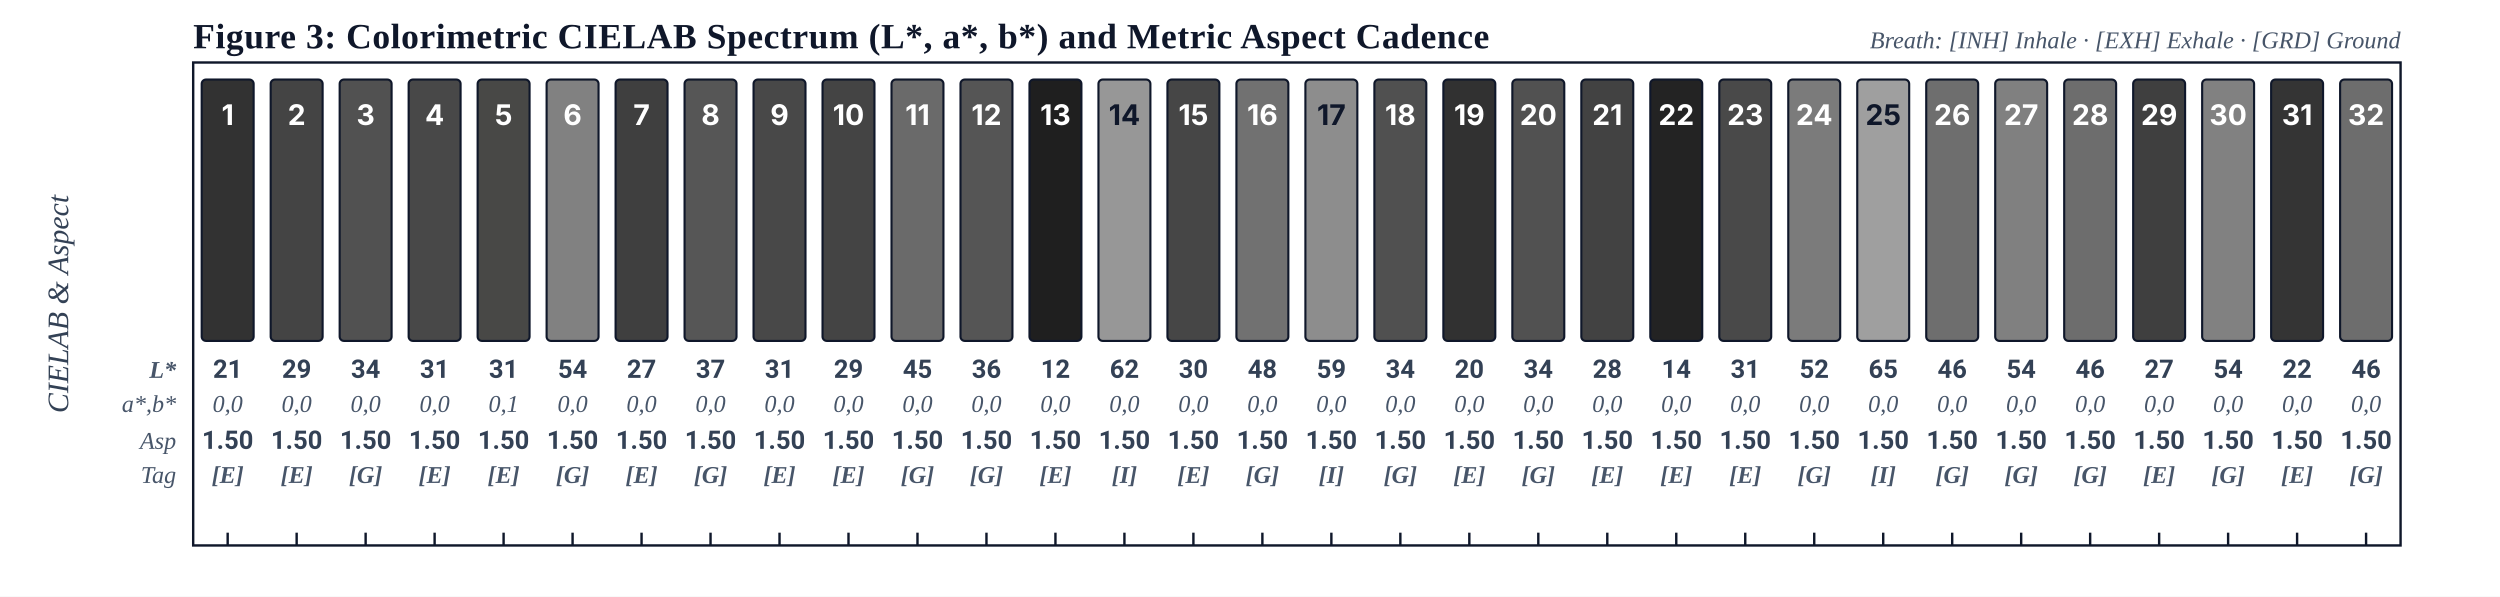
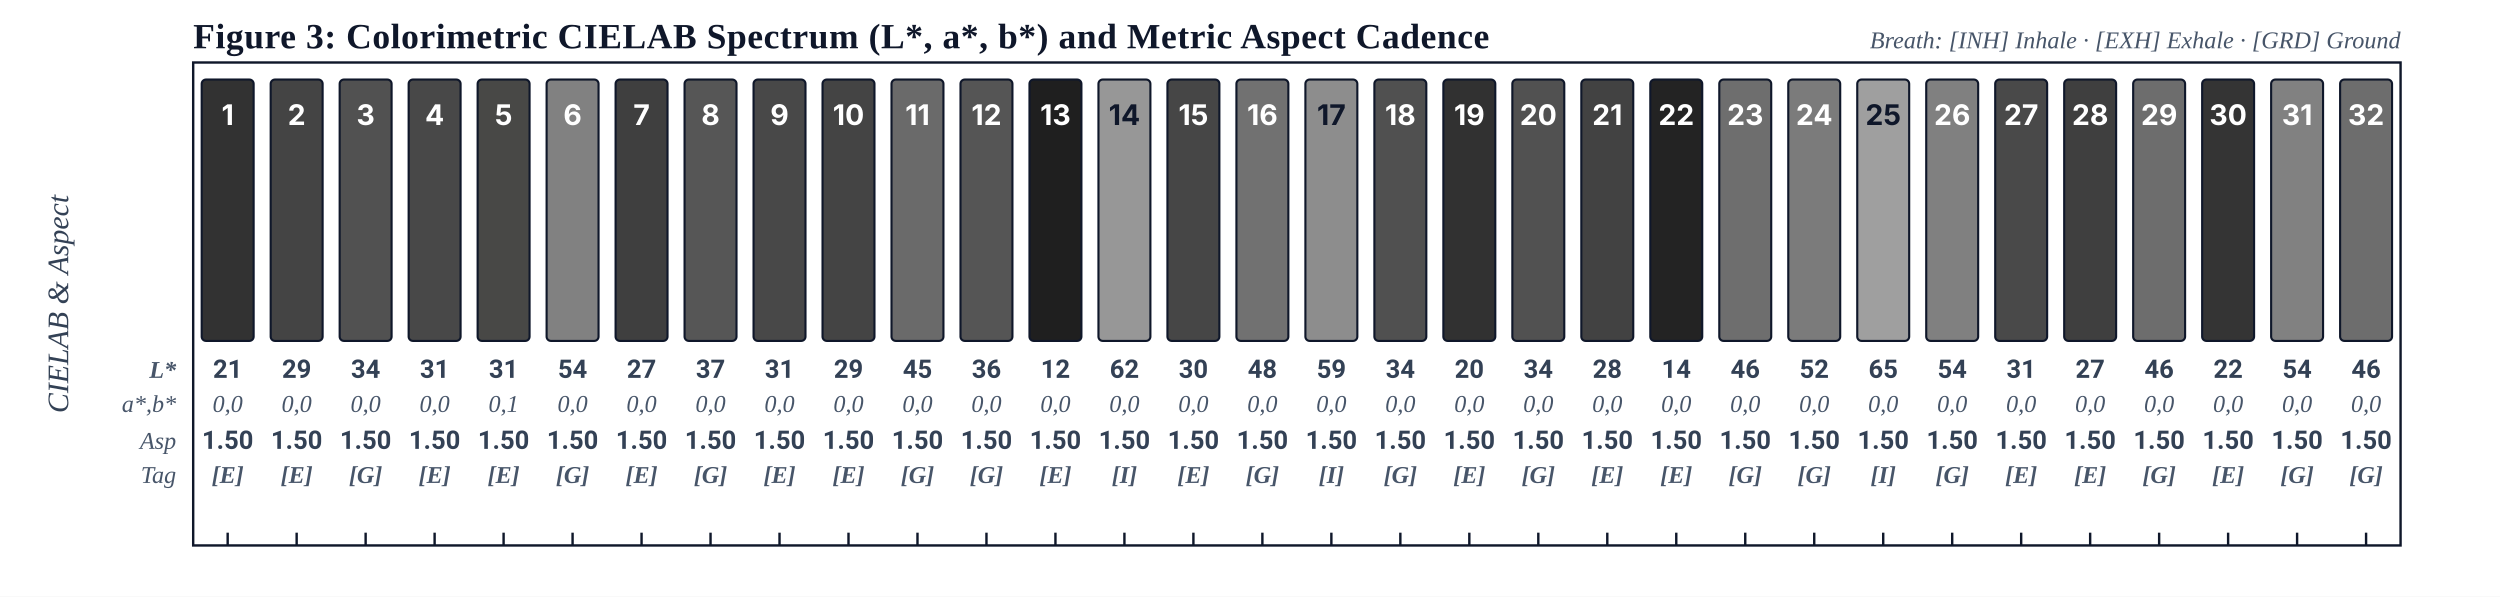
<svg xmlns="http://www.w3.org/2000/svg" viewBox="0 0 880 210" width="100%" height="100%">
  <style>
    .paper-bg { fill: #ffffff; }
    .spine-box { fill: #ffffff; stroke: #0f172a; stroke-width: 0.85; }
    .tick-line { stroke: #0f172a; stroke-width: 0.85; }
    .fig-heading { fill: #0f172a; font-family: "Times New Roman", Times, "Nimbus Roman No9 L", "Liberation Serif", serif; font-size: 12.5px; font-weight: bold; letter-spacing: 0.2px; }
    .axis-title { fill: #334155; font-family: "Times New Roman", Times, "Nimbus Roman No9 L", "Liberation Serif", serif; font-size: 10.5px; font-style: italic; }
    .tick-label { fill: #334155; font-family: -apple-system, BlinkMacSystemFont, "Segoe UI", Roboto, Helvetica, Arial, sans-serif; font-size: 9px; font-variant-numeric: tabular-nums; }
    .threshold-label { fill: #475569; font-family: "Times New Roman", Times, "Nimbus Roman No9 L", "Liberation Serif", serif; font-size: 8.5px; font-style: italic; }
  </style>
  <rect width="880" height="210" class="paper-bg" />
  <text x="68" y="17" class="fig-heading">Figure 3: Colorimetric CIELAB Spectrum (L*, a*, b*) and Metric Aspect Cadence</text>
  <rect x="68" y="22" width="777" height="170" class="spine-box" />
  <text transform="translate(24, 107) rotate(-90)" class="axis-title" text-anchor="middle">CIELAB &amp; Aspect</text>
  <text x="845" y="17" class="threshold-label" text-anchor="end">Breath: [INH] Inhale · [EXH] Exhale · [GRD] Ground</text>
  <text x="62" y="133" class="threshold-label" font-weight="bold" text-anchor="end">L*</text>
  <text x="62" y="145" class="threshold-label" text-anchor="end">a*,b*</text>
  <text x="62" y="158" class="threshold-label" text-anchor="end">Asp</text>
  <text x="62" y="170" class="threshold-label" text-anchor="end">Tag</text>
  <rect x="71" y="28" width="18.281" height="92" fill="rgb(50, 50, 50)" stroke="#0f172a" stroke-width="0.75" rx="1.5" />
  <text x="80.141" y="44" fill="#ffffff" font-family="-apple-system, sans-serif" font-size="10px" font-weight="bold" text-anchor="middle">1</text>
  <text x="80.141" y="133" class="tick-label" font-weight="600" text-anchor="middle">21</text>
  <text x="80.141" y="145" class="threshold-label" text-anchor="middle">0,0</text>
  <text x="80.141" y="158" class="tick-label" font-weight="bold" text-anchor="middle">1.50</text>
  <text x="80.141" y="170" class="threshold-label" fill="#b91c1c" font-size="7.5px" font-weight="bold" text-anchor="middle">[E]</text>
  <line x1="80.141" y1="187.5" x2="80.141" y2="192" class="tick-line" />
  <rect x="95.281" y="28" width="18.281" height="92" fill="rgb(68, 68, 68)" stroke="#0f172a" stroke-width="0.75" rx="1.5" />
  <text x="104.422" y="44" fill="#ffffff" font-family="-apple-system, sans-serif" font-size="10px" font-weight="bold" text-anchor="middle">2</text>
  <text x="104.422" y="133" class="tick-label" font-weight="600" text-anchor="middle">29</text>
  <text x="104.422" y="145" class="threshold-label" text-anchor="middle">0,0</text>
  <text x="104.422" y="158" class="tick-label" font-weight="bold" text-anchor="middle">1.50</text>
  <text x="104.422" y="170" class="threshold-label" fill="#b91c1c" font-size="7.5px" font-weight="bold" text-anchor="middle">[E]</text>
  <line x1="104.422" y1="187.5" x2="104.422" y2="192" class="tick-line" />
  <rect x="119.562" y="28" width="18.281" height="92" fill="rgb(81, 81, 81)" stroke="#0f172a" stroke-width="0.75" rx="1.5" />
  <text x="128.703" y="44" fill="#ffffff" font-family="-apple-system, sans-serif" font-size="10px" font-weight="bold" text-anchor="middle">3</text>
  <text x="128.703" y="133" class="tick-label" font-weight="600" text-anchor="middle">34</text>
  <text x="128.703" y="145" class="threshold-label" text-anchor="middle">0,0</text>
  <text x="128.703" y="158" class="tick-label" font-weight="bold" text-anchor="middle">1.50</text>
  <text x="128.703" y="170" class="threshold-label" fill="#475569" font-size="7.5px" font-weight="bold" text-anchor="middle">[G]</text>
  <line x1="128.703" y1="187.5" x2="128.703" y2="192" class="tick-line" />
  <rect x="143.844" y="28" width="18.281" height="92" fill="rgb(72, 72, 72)" stroke="#0f172a" stroke-width="0.75" rx="1.5" />
  <text x="152.984" y="44" fill="#ffffff" font-family="-apple-system, sans-serif" font-size="10px" font-weight="bold" text-anchor="middle">4</text>
  <text x="152.984" y="133" class="tick-label" font-weight="600" text-anchor="middle">31</text>
  <text x="152.984" y="145" class="threshold-label" text-anchor="middle">0,0</text>
  <text x="152.984" y="158" class="tick-label" font-weight="bold" text-anchor="middle">1.50</text>
  <text x="152.984" y="170" class="threshold-label" fill="#b91c1c" font-size="7.5px" font-weight="bold" text-anchor="middle">[E]</text>
  <line x1="152.984" y1="187.5" x2="152.984" y2="192" class="tick-line" />
  <rect x="168.125" y="28" width="18.281" height="92" fill="rgb(72, 72, 70)" stroke="#0f172a" stroke-width="0.75" rx="1.5" />
  <text x="177.266" y="44" fill="#ffffff" font-family="-apple-system, sans-serif" font-size="10px" font-weight="bold" text-anchor="middle">5</text>
  <text x="177.266" y="133" class="tick-label" font-weight="600" text-anchor="middle">31</text>
  <text x="177.266" y="145" class="threshold-label" text-anchor="middle">0,1</text>
  <text x="177.266" y="158" class="tick-label" font-weight="bold" text-anchor="middle">1.50</text>
  <text x="177.266" y="170" class="threshold-label" fill="#b91c1c" font-size="7.5px" font-weight="bold" text-anchor="middle">[E]</text>
  <line x1="177.266" y1="187.5" x2="177.266" y2="192" class="tick-line" />
  <rect x="192.406" y="28" width="18.281" height="92" fill="rgb(129, 129, 129)" stroke="#0f172a" stroke-width="0.75" rx="1.5" />
  <text x="201.547" y="44" fill="#ffffff" font-family="-apple-system, sans-serif" font-size="10px" font-weight="bold" text-anchor="middle">6</text>
  <text x="201.547" y="133" class="tick-label" font-weight="600" text-anchor="middle">54</text>
  <text x="201.547" y="145" class="threshold-label" text-anchor="middle">0,0</text>
  <text x="201.547" y="158" class="tick-label" font-weight="bold" text-anchor="middle">1.50</text>
  <text x="201.547" y="170" class="threshold-label" fill="#475569" font-size="7.5px" font-weight="bold" text-anchor="middle">[G]</text>
  <line x1="201.547" y1="187.5" x2="201.547" y2="192" class="tick-line" />
  <rect x="216.688" y="28" width="18.281" height="92" fill="rgb(63, 63, 63)" stroke="#0f172a" stroke-width="0.75" rx="1.5" />
  <text x="225.828" y="44" fill="#ffffff" font-family="-apple-system, sans-serif" font-size="10px" font-weight="bold" text-anchor="middle">7</text>
  <text x="225.828" y="133" class="tick-label" font-weight="600" text-anchor="middle">27</text>
  <text x="225.828" y="145" class="threshold-label" text-anchor="middle">0,0</text>
  <text x="225.828" y="158" class="tick-label" font-weight="bold" text-anchor="middle">1.50</text>
  <text x="225.828" y="170" class="threshold-label" fill="#b91c1c" font-size="7.5px" font-weight="bold" text-anchor="middle">[E]</text>
  <line x1="225.828" y1="187.5" x2="225.828" y2="192" class="tick-line" />
  <rect x="240.969" y="28" width="18.281" height="92" fill="rgb(86, 86, 86)" stroke="#0f172a" stroke-width="0.75" rx="1.5" />
  <text x="250.109" y="44" fill="#ffffff" font-family="-apple-system, sans-serif" font-size="10px" font-weight="bold" text-anchor="middle">8</text>
  <text x="250.109" y="133" class="tick-label" font-weight="600" text-anchor="middle">37</text>
  <text x="250.109" y="145" class="threshold-label" text-anchor="middle">0,0</text>
  <text x="250.109" y="158" class="tick-label" font-weight="bold" text-anchor="middle">1.50</text>
  <text x="250.109" y="170" class="threshold-label" fill="#475569" font-size="7.5px" font-weight="bold" text-anchor="middle">[G]</text>
  <line x1="250.109" y1="187.5" x2="250.109" y2="192" class="tick-line" />
  <rect x="265.25" y="28" width="18.281" height="92" fill="rgb(72, 72, 72)" stroke="#0f172a" stroke-width="0.75" rx="1.5" />
  <text x="274.391" y="44" fill="#ffffff" font-family="-apple-system, sans-serif" font-size="10px" font-weight="bold" text-anchor="middle">9</text>
  <text x="274.391" y="133" class="tick-label" font-weight="600" text-anchor="middle">31</text>
  <text x="274.391" y="145" class="threshold-label" text-anchor="middle">0,0</text>
  <text x="274.391" y="158" class="tick-label" font-weight="bold" text-anchor="middle">1.50</text>
  <text x="274.391" y="170" class="threshold-label" fill="#b91c1c" font-size="7.5px" font-weight="bold" text-anchor="middle">[E]</text>
  <line x1="274.391" y1="187.5" x2="274.391" y2="192" class="tick-line" />
  <rect x="289.531" y="28" width="18.281" height="92" fill="rgb(68, 68, 68)" stroke="#0f172a" stroke-width="0.75" rx="1.5" />
  <text x="298.672" y="44" fill="#ffffff" font-family="-apple-system, sans-serif" font-size="10px" font-weight="bold" text-anchor="middle">10</text>
  <text x="298.672" y="133" class="tick-label" font-weight="600" text-anchor="middle">29</text>
  <text x="298.672" y="145" class="threshold-label" text-anchor="middle">0,0</text>
  <text x="298.672" y="158" class="tick-label" font-weight="bold" text-anchor="middle">1.50</text>
  <text x="298.672" y="170" class="threshold-label" fill="#b91c1c" font-size="7.5px" font-weight="bold" text-anchor="middle">[E]</text>
  <line x1="298.672" y1="187.5" x2="298.672" y2="192" class="tick-line" />
  <rect x="313.812" y="28" width="18.281" height="92" fill="rgb(106, 106, 106)" stroke="#0f172a" stroke-width="0.75" rx="1.5" />
  <text x="322.953" y="44" fill="#ffffff" font-family="-apple-system, sans-serif" font-size="10px" font-weight="bold" text-anchor="middle">11</text>
  <text x="322.953" y="133" class="tick-label" font-weight="600" text-anchor="middle">45</text>
  <text x="322.953" y="145" class="threshold-label" text-anchor="middle">0,0</text>
  <text x="322.953" y="158" class="tick-label" font-weight="bold" text-anchor="middle">1.50</text>
  <text x="322.953" y="170" class="threshold-label" fill="#475569" font-size="7.5px" font-weight="bold" text-anchor="middle">[G]</text>
  <line x1="322.953" y1="187.5" x2="322.953" y2="192" class="tick-line" />
  <rect x="338.094" y="28" width="18.281" height="92" fill="rgb(85, 85, 85)" stroke="#0f172a" stroke-width="0.75" rx="1.5" />
  <text x="347.234" y="44" fill="#ffffff" font-family="-apple-system, sans-serif" font-size="10px" font-weight="bold" text-anchor="middle">12</text>
  <text x="347.234" y="133" class="tick-label" font-weight="600" text-anchor="middle">36</text>
  <text x="347.234" y="145" class="threshold-label" text-anchor="middle">0,0</text>
  <text x="347.234" y="158" class="tick-label" font-weight="bold" text-anchor="middle">1.50</text>
  <text x="347.234" y="170" class="threshold-label" fill="#475569" font-size="7.5px" font-weight="bold" text-anchor="middle">[G]</text>
  <line x1="347.234" y1="187.5" x2="347.234" y2="192" class="tick-line" />
  <rect x="362.375" y="28" width="18.281" height="92" fill="rgb(31, 31, 31)" stroke="#0f172a" stroke-width="0.75" rx="1.5" />
  <text x="371.516" y="44" fill="#ffffff" font-family="-apple-system, sans-serif" font-size="10px" font-weight="bold" text-anchor="middle">13</text>
  <text x="371.516" y="133" class="tick-label" font-weight="600" text-anchor="middle">12</text>
  <text x="371.516" y="145" class="threshold-label" text-anchor="middle">0,0</text>
  <text x="371.516" y="158" class="tick-label" font-weight="bold" text-anchor="middle">1.50</text>
  <text x="371.516" y="170" class="threshold-label" fill="#b91c1c" font-size="7.5px" font-weight="bold" text-anchor="middle">[E]</text>
  <line x1="371.516" y1="187.5" x2="371.516" y2="192" class="tick-line" />
  <rect x="386.656" y="28" width="18.281" height="92" fill="rgb(151, 151, 151)" stroke="#0f172a" stroke-width="0.75" rx="1.5" />
  <text x="395.797" y="44" fill="#0f172a" font-family="-apple-system, sans-serif" font-size="10px" font-weight="bold" text-anchor="middle">14</text>
  <text x="395.797" y="133" class="tick-label" font-weight="600" text-anchor="middle">62</text>
  <text x="395.797" y="145" class="threshold-label" text-anchor="middle">0,0</text>
  <text x="395.797" y="158" class="tick-label" font-weight="bold" text-anchor="middle">1.50</text>
  <text x="395.797" y="170" class="threshold-label" fill="#1d4ed8" font-size="7.5px" font-weight="bold" text-anchor="middle">[I]</text>
  <line x1="395.797" y1="187.5" x2="395.797" y2="192" class="tick-line" />
  <rect x="410.938" y="28" width="18.281" height="92" fill="rgb(70, 70, 70)" stroke="#0f172a" stroke-width="0.75" rx="1.5" />
  <text x="420.078" y="44" fill="#ffffff" font-family="-apple-system, sans-serif" font-size="10px" font-weight="bold" text-anchor="middle">15</text>
  <text x="420.078" y="133" class="tick-label" font-weight="600" text-anchor="middle">30</text>
  <text x="420.078" y="145" class="threshold-label" text-anchor="middle">0,0</text>
  <text x="420.078" y="158" class="tick-label" font-weight="bold" text-anchor="middle">1.50</text>
  <text x="420.078" y="170" class="threshold-label" fill="#b91c1c" font-size="7.5px" font-weight="bold" text-anchor="middle">[E]</text>
  <line x1="420.078" y1="187.5" x2="420.078" y2="192" class="tick-line" />
  <rect x="435.219" y="28" width="18.281" height="92" fill="rgb(113, 113, 113)" stroke="#0f172a" stroke-width="0.75" rx="1.5" />
  <text x="444.359" y="44" fill="#ffffff" font-family="-apple-system, sans-serif" font-size="10px" font-weight="bold" text-anchor="middle">16</text>
  <text x="444.359" y="133" class="tick-label" font-weight="600" text-anchor="middle">48</text>
  <text x="444.359" y="145" class="threshold-label" text-anchor="middle">0,0</text>
  <text x="444.359" y="158" class="tick-label" font-weight="bold" text-anchor="middle">1.50</text>
  <text x="444.359" y="170" class="threshold-label" fill="#475569" font-size="7.5px" font-weight="bold" text-anchor="middle">[G]</text>
  <line x1="444.359" y1="187.5" x2="444.359" y2="192" class="tick-line" />
  <rect x="459.5" y="28" width="18.281" height="92" fill="rgb(141, 141, 141)" stroke="#0f172a" stroke-width="0.75" rx="1.5" />
  <text x="468.641" y="44" fill="#0f172a" font-family="-apple-system, sans-serif" font-size="10px" font-weight="bold" text-anchor="middle">17</text>
  <text x="468.641" y="133" class="tick-label" font-weight="600" text-anchor="middle">59</text>
  <text x="468.641" y="145" class="threshold-label" text-anchor="middle">0,0</text>
  <text x="468.641" y="158" class="tick-label" font-weight="bold" text-anchor="middle">1.50</text>
  <text x="468.641" y="170" class="threshold-label" fill="#1d4ed8" font-size="7.5px" font-weight="bold" text-anchor="middle">[I]</text>
  <line x1="468.641" y1="187.5" x2="468.641" y2="192" class="tick-line" />
  <rect x="483.781" y="28" width="18.281" height="92" fill="rgb(80, 80, 80)" stroke="#0f172a" stroke-width="0.75" rx="1.5" />
  <text x="492.922" y="44" fill="#ffffff" font-family="-apple-system, sans-serif" font-size="10px" font-weight="bold" text-anchor="middle">18</text>
  <text x="492.922" y="133" class="tick-label" font-weight="600" text-anchor="middle">34</text>
  <text x="492.922" y="145" class="threshold-label" text-anchor="middle">0,0</text>
  <text x="492.922" y="158" class="tick-label" font-weight="bold" text-anchor="middle">1.50</text>
  <text x="492.922" y="170" class="threshold-label" fill="#475569" font-size="7.5px" font-weight="bold" text-anchor="middle">[G]</text>
  <line x1="492.922" y1="187.5" x2="492.922" y2="192" class="tick-line" />
  <rect x="508.062" y="28" width="18.281" height="92" fill="rgb(49, 49, 49)" stroke="#0f172a" stroke-width="0.75" rx="1.5" />
  <text x="517.203" y="44" fill="#ffffff" font-family="-apple-system, sans-serif" font-size="10px" font-weight="bold" text-anchor="middle">19</text>
  <text x="517.203" y="133" class="tick-label" font-weight="600" text-anchor="middle">20</text>
  <text x="517.203" y="145" class="threshold-label" text-anchor="middle">0,0</text>
  <text x="517.203" y="158" class="tick-label" font-weight="bold" text-anchor="middle">1.50</text>
  <text x="517.203" y="170" class="threshold-label" fill="#b91c1c" font-size="7.5px" font-weight="bold" text-anchor="middle">[E]</text>
  <line x1="517.203" y1="187.5" x2="517.203" y2="192" class="tick-line" />
  <rect x="532.344" y="28" width="18.281" height="92" fill="rgb(81, 81, 81)" stroke="#0f172a" stroke-width="0.75" rx="1.5" />
  <text x="541.484" y="44" fill="#ffffff" font-family="-apple-system, sans-serif" font-size="10px" font-weight="bold" text-anchor="middle">20</text>
  <text x="541.484" y="133" class="tick-label" font-weight="600" text-anchor="middle">34</text>
  <text x="541.484" y="145" class="threshold-label" text-anchor="middle">0,0</text>
  <text x="541.484" y="158" class="tick-label" font-weight="bold" text-anchor="middle">1.50</text>
  <text x="541.484" y="170" class="threshold-label" fill="#475569" font-size="7.5px" font-weight="bold" text-anchor="middle">[G]</text>
  <line x1="541.484" y1="187.5" x2="541.484" y2="192" class="tick-line" />
  <rect x="556.625" y="28" width="18.281" height="92" fill="rgb(66, 66, 66)" stroke="#0f172a" stroke-width="0.75" rx="1.5" />
  <text x="565.766" y="44" fill="#ffffff" font-family="-apple-system, sans-serif" font-size="10px" font-weight="bold" text-anchor="middle">21</text>
  <text x="565.766" y="133" class="tick-label" font-weight="600" text-anchor="middle">28</text>
  <text x="565.766" y="145" class="threshold-label" text-anchor="middle">0,0</text>
  <text x="565.766" y="158" class="tick-label" font-weight="bold" text-anchor="middle">1.50</text>
  <text x="565.766" y="170" class="threshold-label" fill="#b91c1c" font-size="7.5px" font-weight="bold" text-anchor="middle">[E]</text>
  <line x1="565.766" y1="187.5" x2="565.766" y2="192" class="tick-line" />
  <rect x="580.906" y="28" width="18.281" height="92" fill="rgb(35, 35, 35)" stroke="#0f172a" stroke-width="0.75" rx="1.5" />
  <text x="590.047" y="44" fill="#ffffff" font-family="-apple-system, sans-serif" font-size="10px" font-weight="bold" text-anchor="middle">22</text>
  <text x="590.047" y="133" class="tick-label" font-weight="600" text-anchor="middle">14</text>
  <text x="590.047" y="145" class="threshold-label" text-anchor="middle">0,0</text>
  <text x="590.047" y="158" class="tick-label" font-weight="bold" text-anchor="middle">1.50</text>
  <text x="590.047" y="170" class="threshold-label" fill="#b91c1c" font-size="7.5px" font-weight="bold" text-anchor="middle">[E]</text>
  <line x1="590.047" y1="187.5" x2="590.047" y2="192" class="tick-line" />
-   <rect x="605.188" y="28" width="18.281" height="92" fill="rgb(73, 73, 73)" stroke="#0f172a" stroke-width="0.75" rx="1.5" />
+   <rect x="605.188" y="28" width="18.281" height="92" fill="rgb(110, 110, 110)" stroke="#0f172a" stroke-width="0.75" rx="1.5" />
  <text x="614.328" y="44" fill="#ffffff" font-family="-apple-system, sans-serif" font-size="10px" font-weight="bold" text-anchor="middle">23</text>
-   <text x="614.328" y="133" class="tick-label" font-weight="600" text-anchor="middle">31</text>
+   <text x="614.328" y="133" class="tick-label" font-weight="600" text-anchor="middle">46</text>
  <text x="614.328" y="145" class="threshold-label" text-anchor="middle">0,0</text>
  <text x="614.328" y="158" class="tick-label" font-weight="bold" text-anchor="middle">1.50</text>
-   <text x="614.328" y="170" class="threshold-label" fill="#b91c1c" font-size="7.5px" font-weight="bold" text-anchor="middle">[E]</text>
+   <text x="614.328" y="170" class="threshold-label" fill="#475569" font-size="7.5px" font-weight="bold" text-anchor="middle">[G]</text>
  <line x1="614.328" y1="187.5" x2="614.328" y2="192" class="tick-line" />
  <rect x="629.469" y="28" width="18.281" height="92" fill="rgb(123, 123, 123)" stroke="#0f172a" stroke-width="0.75" rx="1.5" />
  <text x="638.609" y="44" fill="#ffffff" font-family="-apple-system, sans-serif" font-size="10px" font-weight="bold" text-anchor="middle">24</text>
  <text x="638.609" y="133" class="tick-label" font-weight="600" text-anchor="middle">52</text>
  <text x="638.609" y="145" class="threshold-label" text-anchor="middle">0,0</text>
  <text x="638.609" y="158" class="tick-label" font-weight="bold" text-anchor="middle">1.50</text>
  <text x="638.609" y="170" class="threshold-label" fill="#475569" font-size="7.5px" font-weight="bold" text-anchor="middle">[G]</text>
  <line x1="638.609" y1="187.5" x2="638.609" y2="192" class="tick-line" />
  <rect x="653.75" y="28" width="18.281" height="92" fill="rgb(159, 159, 159)" stroke="#0f172a" stroke-width="0.75" rx="1.5" />
  <text x="662.891" y="44" fill="#0f172a" font-family="-apple-system, sans-serif" font-size="10px" font-weight="bold" text-anchor="middle">25</text>
  <text x="662.891" y="133" class="tick-label" font-weight="600" text-anchor="middle">65</text>
  <text x="662.891" y="145" class="threshold-label" text-anchor="middle">0,0</text>
  <text x="662.891" y="158" class="tick-label" font-weight="bold" text-anchor="middle">1.50</text>
  <text x="662.891" y="170" class="threshold-label" fill="#1d4ed8" font-size="7.5px" font-weight="bold" text-anchor="middle">[I]</text>
  <line x1="662.891" y1="187.5" x2="662.891" y2="192" class="tick-line" />
-   <rect x="678.031" y="28" width="18.281" height="92" fill="rgb(110, 110, 110)" stroke="#0f172a" stroke-width="0.75" rx="1.5" />
+   <rect x="678.031" y="28" width="18.281" height="92" fill="rgb(128, 128, 128)" stroke="#0f172a" stroke-width="0.75" rx="1.5" />
  <text x="687.172" y="44" fill="#ffffff" font-family="-apple-system, sans-serif" font-size="10px" font-weight="bold" text-anchor="middle">26</text>
-   <text x="687.172" y="133" class="tick-label" font-weight="600" text-anchor="middle">46</text>
+   <text x="687.172" y="133" class="tick-label" font-weight="600" text-anchor="middle">54</text>
  <text x="687.172" y="145" class="threshold-label" text-anchor="middle">0,0</text>
  <text x="687.172" y="158" class="tick-label" font-weight="bold" text-anchor="middle">1.50</text>
  <text x="687.172" y="170" class="threshold-label" fill="#475569" font-size="7.5px" font-weight="bold" text-anchor="middle">[G]</text>
  <line x1="687.172" y1="187.5" x2="687.172" y2="192" class="tick-line" />
-   <rect x="702.312" y="28" width="18.281" height="92" fill="rgb(128, 128, 128)" stroke="#0f172a" stroke-width="0.75" rx="1.5" />
+   <rect x="702.312" y="28" width="18.281" height="92" fill="rgb(73, 73, 73)" stroke="#0f172a" stroke-width="0.75" rx="1.5" />
  <text x="711.453" y="44" fill="#ffffff" font-family="-apple-system, sans-serif" font-size="10px" font-weight="bold" text-anchor="middle">27</text>
-   <text x="711.453" y="133" class="tick-label" font-weight="600" text-anchor="middle">54</text>
+   <text x="711.453" y="133" class="tick-label" font-weight="600" text-anchor="middle">31</text>
  <text x="711.453" y="145" class="threshold-label" text-anchor="middle">0,0</text>
  <text x="711.453" y="158" class="tick-label" font-weight="bold" text-anchor="middle">1.50</text>
-   <text x="711.453" y="170" class="threshold-label" fill="#475569" font-size="7.5px" font-weight="bold" text-anchor="middle">[G]</text>
+   <text x="711.453" y="170" class="threshold-label" fill="#b91c1c" font-size="7.5px" font-weight="bold" text-anchor="middle">[E]</text>
  <line x1="711.453" y1="187.5" x2="711.453" y2="192" class="tick-line" />
-   <rect x="726.594" y="28" width="18.281" height="92" fill="rgb(109, 109, 109)" stroke="#0f172a" stroke-width="0.75" rx="1.5" />
+   <rect x="726.594" y="28" width="18.281" height="92" fill="rgb(63, 63, 63)" stroke="#0f172a" stroke-width="0.75" rx="1.5" />
  <text x="735.734" y="44" fill="#ffffff" font-family="-apple-system, sans-serif" font-size="10px" font-weight="bold" text-anchor="middle">28</text>
-   <text x="735.734" y="133" class="tick-label" font-weight="600" text-anchor="middle">46</text>
+   <text x="735.734" y="133" class="tick-label" font-weight="600" text-anchor="middle">27</text>
  <text x="735.734" y="145" class="threshold-label" text-anchor="middle">0,0</text>
  <text x="735.734" y="158" class="tick-label" font-weight="bold" text-anchor="middle">1.50</text>
-   <text x="735.734" y="170" class="threshold-label" fill="#475569" font-size="7.5px" font-weight="bold" text-anchor="middle">[G]</text>
+   <text x="735.734" y="170" class="threshold-label" fill="#b91c1c" font-size="7.5px" font-weight="bold" text-anchor="middle">[E]</text>
  <line x1="735.734" y1="187.5" x2="735.734" y2="192" class="tick-line" />
-   <rect x="750.875" y="28" width="18.281" height="92" fill="rgb(63, 63, 63)" stroke="#0f172a" stroke-width="0.75" rx="1.5" />
+   <rect x="750.875" y="28" width="18.281" height="92" fill="rgb(109, 109, 109)" stroke="#0f172a" stroke-width="0.75" rx="1.5" />
  <text x="760.016" y="44" fill="#ffffff" font-family="-apple-system, sans-serif" font-size="10px" font-weight="bold" text-anchor="middle">29</text>
-   <text x="760.016" y="133" class="tick-label" font-weight="600" text-anchor="middle">27</text>
+   <text x="760.016" y="133" class="tick-label" font-weight="600" text-anchor="middle">46</text>
  <text x="760.016" y="145" class="threshold-label" text-anchor="middle">0,0</text>
  <text x="760.016" y="158" class="tick-label" font-weight="bold" text-anchor="middle">1.50</text>
-   <text x="760.016" y="170" class="threshold-label" fill="#b91c1c" font-size="7.5px" font-weight="bold" text-anchor="middle">[E]</text>
+   <text x="760.016" y="170" class="threshold-label" fill="#475569" font-size="7.5px" font-weight="bold" text-anchor="middle">[G]</text>
  <line x1="760.016" y1="187.5" x2="760.016" y2="192" class="tick-line" />
-   <rect x="775.156" y="28" width="18.281" height="92" fill="rgb(129, 129, 129)" stroke="#0f172a" stroke-width="0.75" rx="1.5" />
+   <rect x="775.156" y="28" width="18.281" height="92" fill="rgb(52, 52, 52)" stroke="#0f172a" stroke-width="0.75" rx="1.5" />
  <text x="784.297" y="44" fill="#ffffff" font-family="-apple-system, sans-serif" font-size="10px" font-weight="bold" text-anchor="middle">30</text>
-   <text x="784.297" y="133" class="tick-label" font-weight="600" text-anchor="middle">54</text>
+   <text x="784.297" y="133" class="tick-label" font-weight="600" text-anchor="middle">22</text>
  <text x="784.297" y="145" class="threshold-label" text-anchor="middle">0,0</text>
  <text x="784.297" y="158" class="tick-label" font-weight="bold" text-anchor="middle">1.50</text>
-   <text x="784.297" y="170" class="threshold-label" fill="#475569" font-size="7.5px" font-weight="bold" text-anchor="middle">[G]</text>
+   <text x="784.297" y="170" class="threshold-label" fill="#b91c1c" font-size="7.5px" font-weight="bold" text-anchor="middle">[E]</text>
  <line x1="784.297" y1="187.5" x2="784.297" y2="192" class="tick-line" />
-   <rect x="799.438" y="28" width="18.281" height="92" fill="rgb(52, 52, 52)" stroke="#0f172a" stroke-width="0.75" rx="1.5" />
+   <rect x="799.438" y="28" width="18.281" height="92" fill="rgb(129, 129, 129)" stroke="#0f172a" stroke-width="0.75" rx="1.5" />
  <text x="808.578" y="44" fill="#ffffff" font-family="-apple-system, sans-serif" font-size="10px" font-weight="bold" text-anchor="middle">31</text>
-   <text x="808.578" y="133" class="tick-label" font-weight="600" text-anchor="middle">22</text>
+   <text x="808.578" y="133" class="tick-label" font-weight="600" text-anchor="middle">54</text>
  <text x="808.578" y="145" class="threshold-label" text-anchor="middle">0,0</text>
  <text x="808.578" y="158" class="tick-label" font-weight="bold" text-anchor="middle">1.50</text>
-   <text x="808.578" y="170" class="threshold-label" fill="#b91c1c" font-size="7.5px" font-weight="bold" text-anchor="middle">[E]</text>
+   <text x="808.578" y="170" class="threshold-label" fill="#475569" font-size="7.5px" font-weight="bold" text-anchor="middle">[G]</text>
  <line x1="808.578" y1="187.5" x2="808.578" y2="192" class="tick-line" />
  <rect x="823.719" y="28" width="18.281" height="92" fill="rgb(109, 109, 109)" stroke="#0f172a" stroke-width="0.75" rx="1.5" />
  <text x="832.859" y="44" fill="#ffffff" font-family="-apple-system, sans-serif" font-size="10px" font-weight="bold" text-anchor="middle">32</text>
  <text x="832.859" y="133" class="tick-label" font-weight="600" text-anchor="middle">46</text>
  <text x="832.859" y="145" class="threshold-label" text-anchor="middle">0,0</text>
  <text x="832.859" y="158" class="tick-label" font-weight="bold" text-anchor="middle">1.50</text>
  <text x="832.859" y="170" class="threshold-label" fill="#475569" font-size="7.5px" font-weight="bold" text-anchor="middle">[G]</text>
  <line x1="832.859" y1="187.5" x2="832.859" y2="192" class="tick-line" />
</svg>
